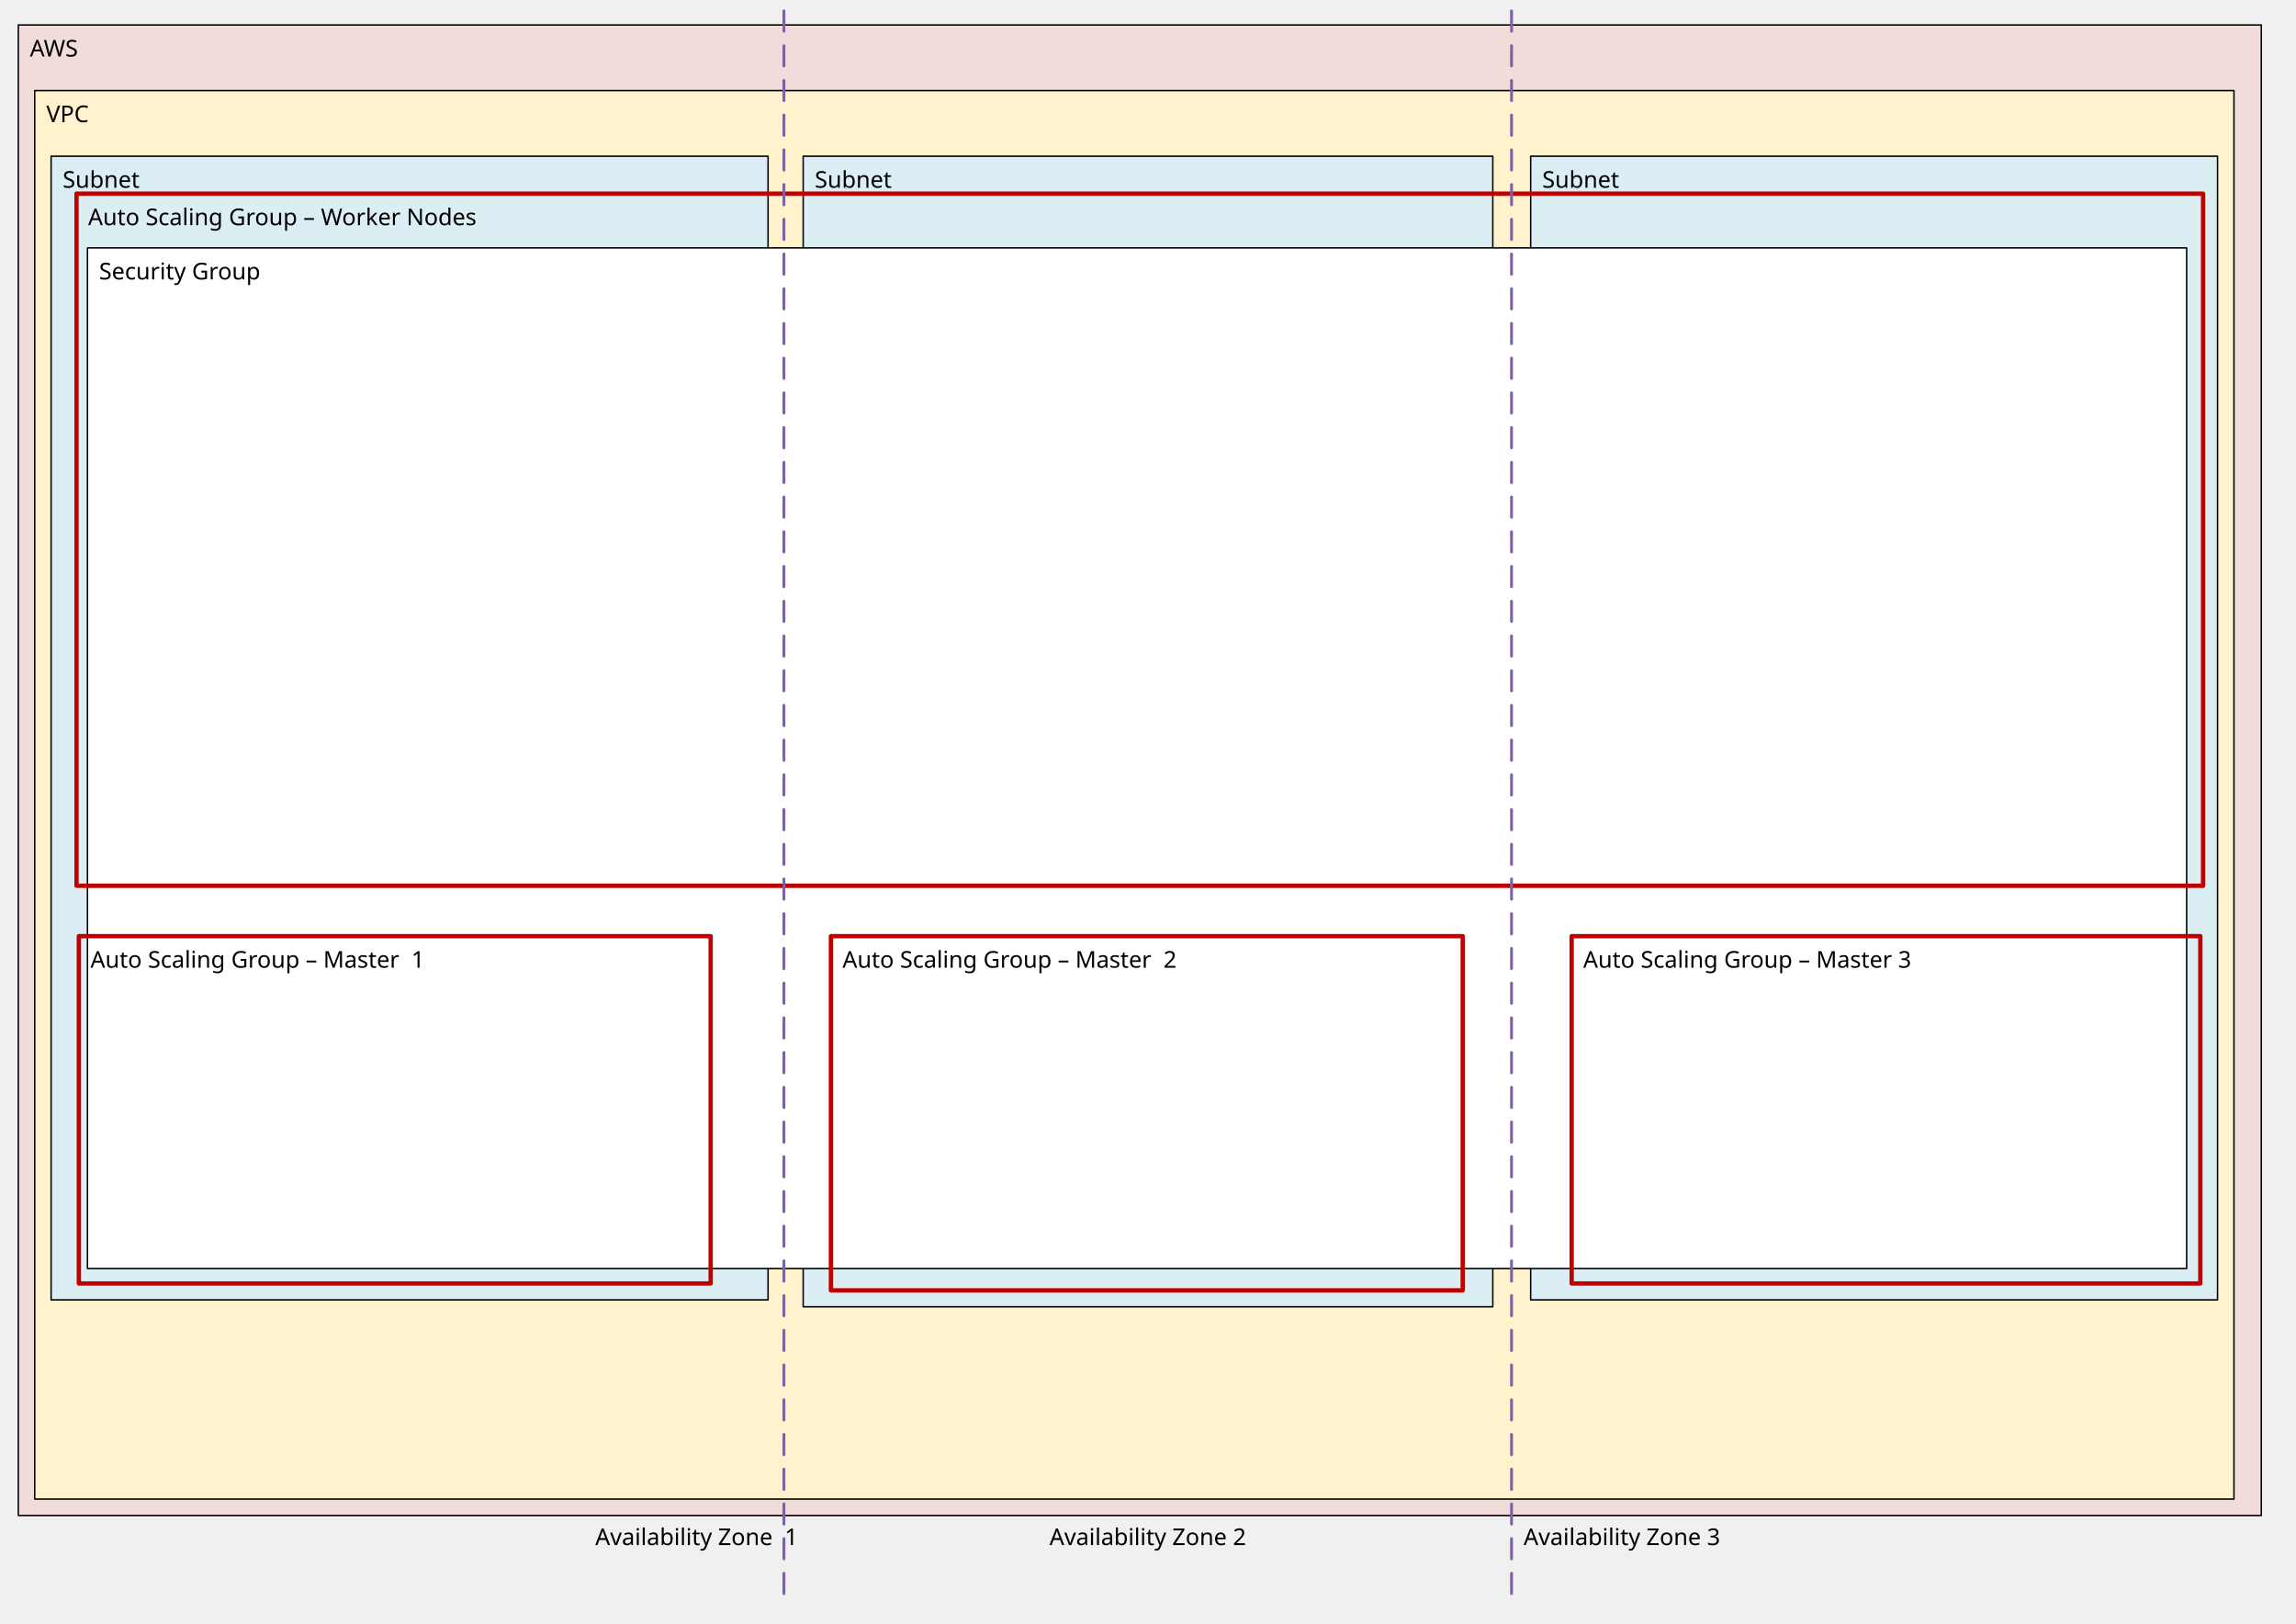
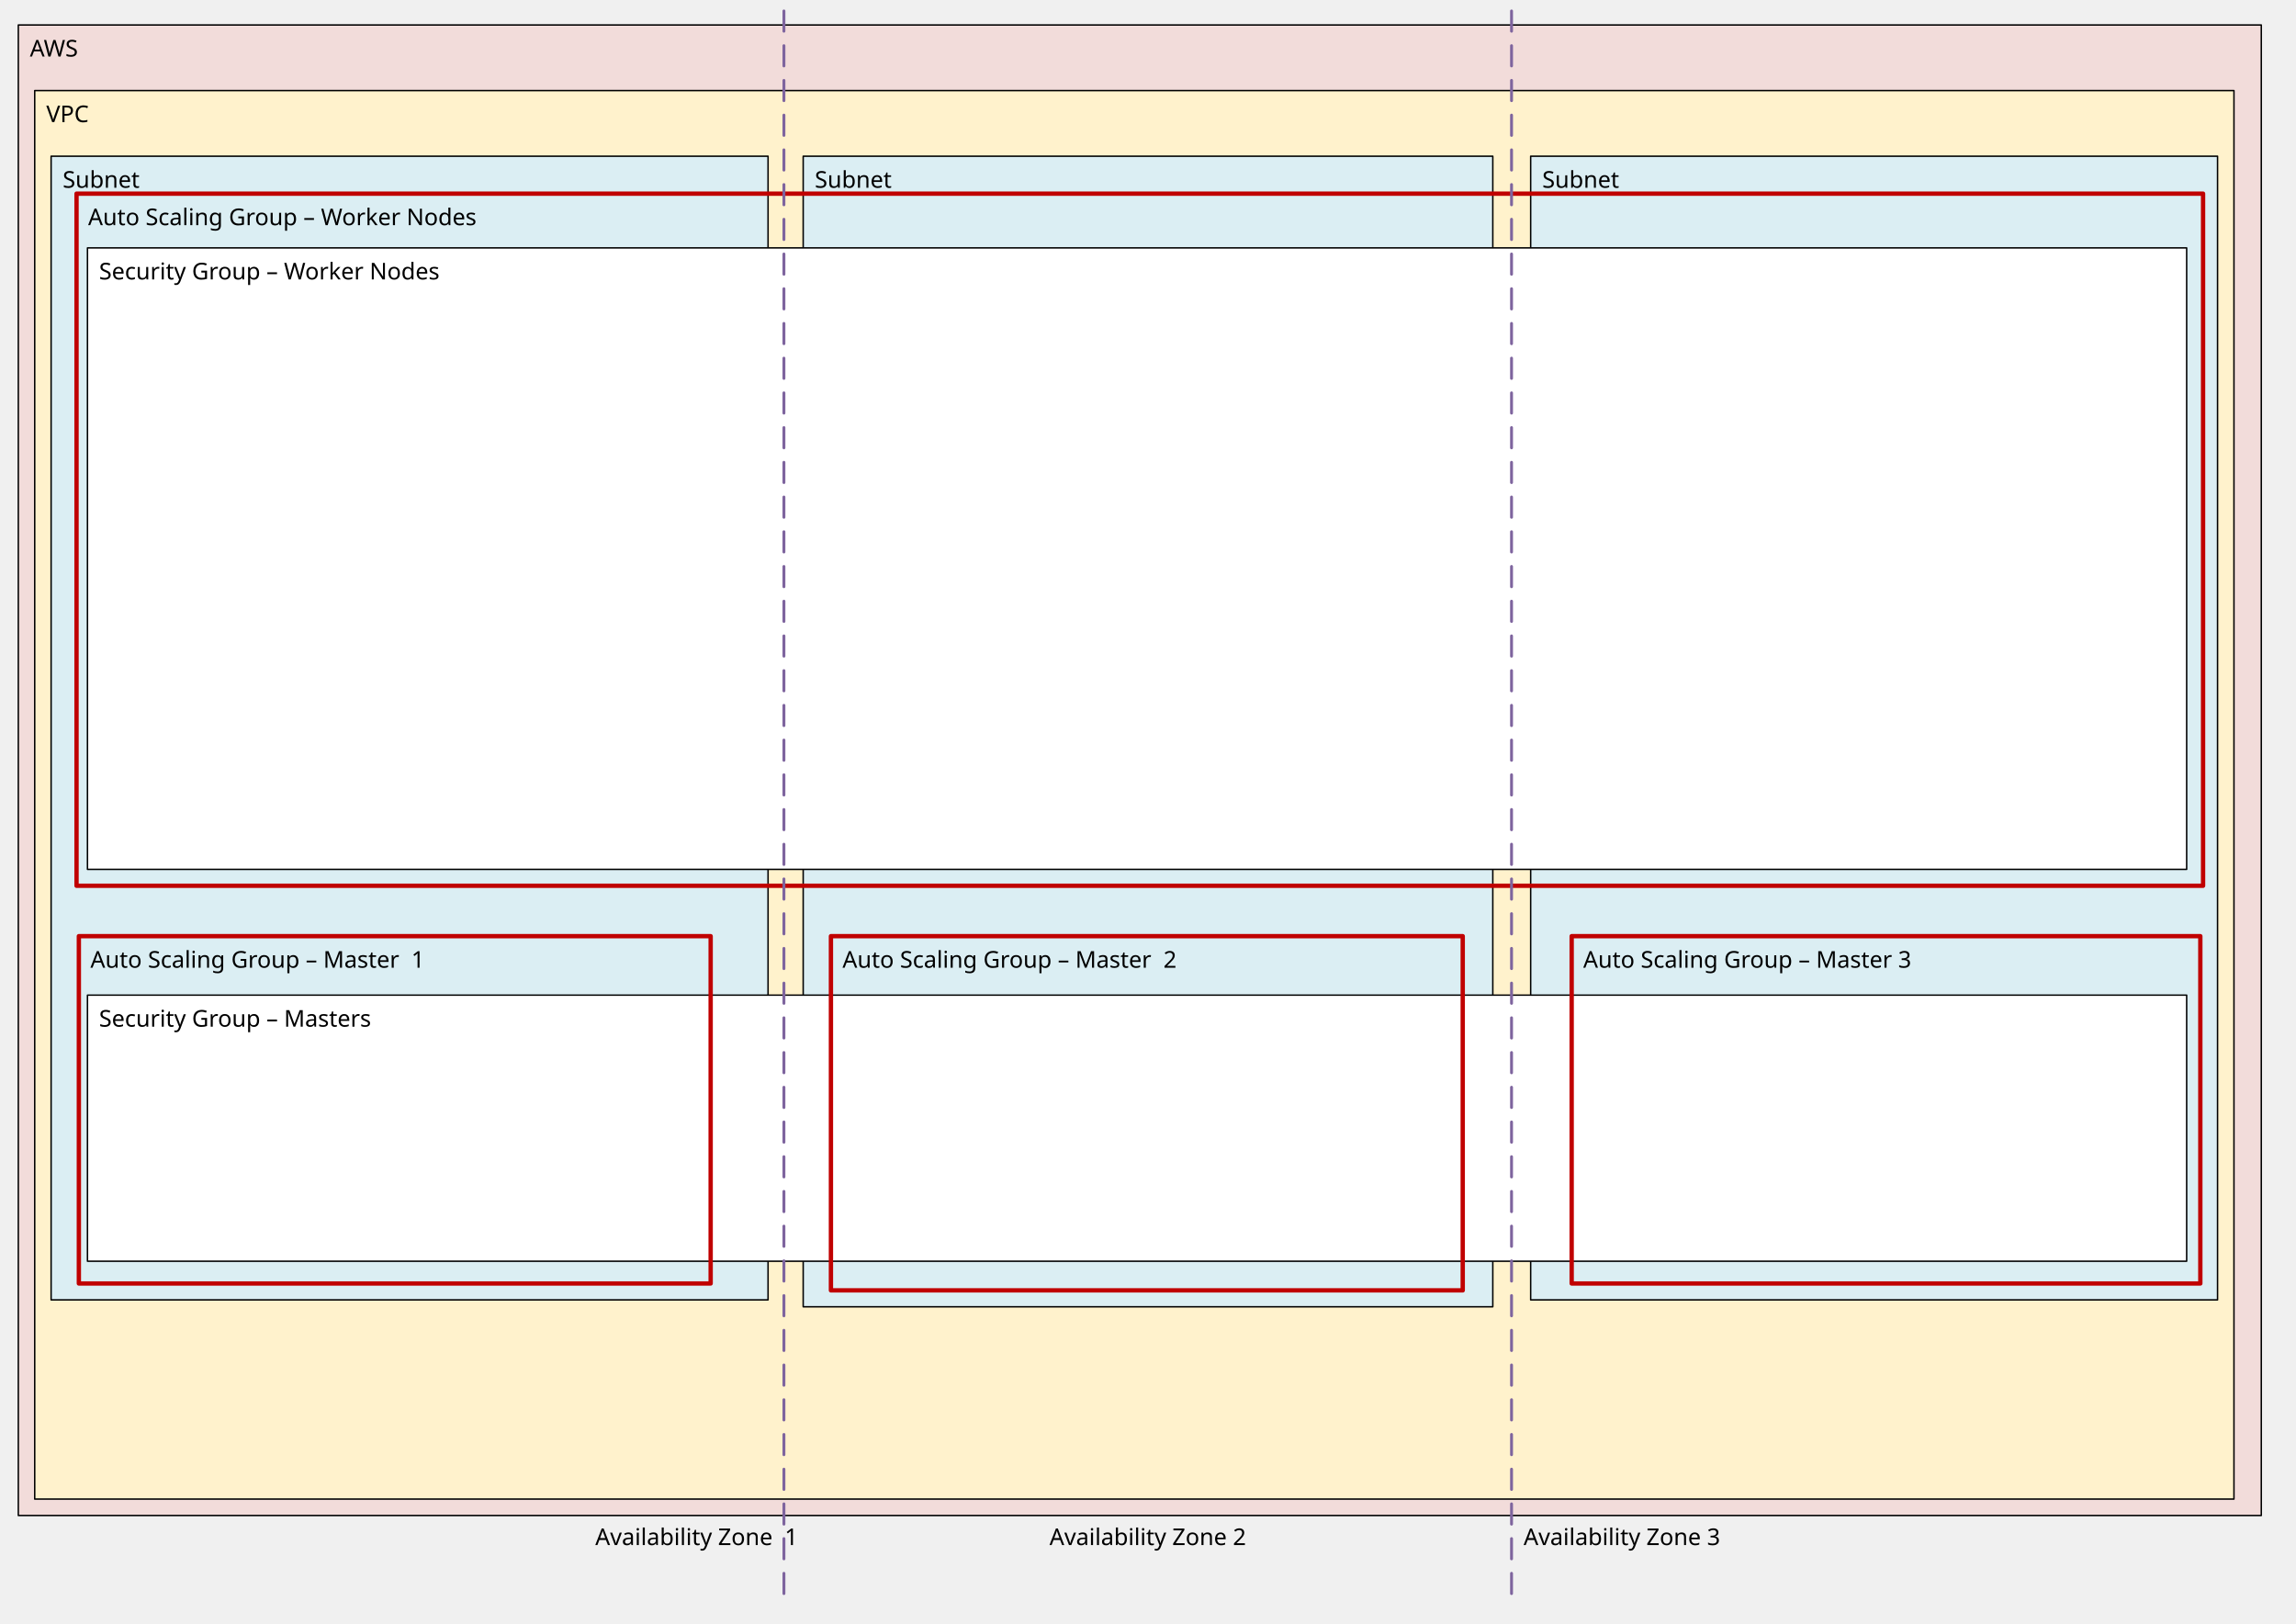
<svg xmlns="http://www.w3.org/2000/svg" width="16.535in" height="11.693in" viewBox="0 0 1190.55 841.89" xml:space="preserve" color-interpolation-filters="sRGB" class="st10">
  <style type="text/css">
	
		.st1 {fill:#f2dcda;stroke:#000000;stroke-linecap:round;stroke-linejoin:round;stroke-width:0.75}
		.st2 {fill:#000000;font-family:Calibri;font-size:1em;font-stretch:semi-expanded}
		.st3 {fill:#fff2cc;stroke:#000000;stroke-linecap:round;stroke-linejoin:round;stroke-width:0.75}
		.st4 {fill:#dbeef3;stroke:#000000;stroke-linecap:round;stroke-linejoin:round;stroke-width:0.75}
		.st5 {fill:#ffffff;stroke:#000000;stroke-linecap:round;stroke-linejoin:round;stroke-width:0.75}
		.st6 {fill:none;stroke:#c00000;stroke-linecap:round;stroke-linejoin:round;stroke-width:2.25}
		.st7 {stroke:#7e649e;stroke-dasharray:10.5,7.5;stroke-linecap:round;stroke-linejoin:round;stroke-width:1.5}
		.st8 {fill:none;stroke:none;stroke-linecap:round;stroke-linejoin:round;stroke-width:0.75}
		.st9 {fill:#000000;font-family:Calibri;font-size:1em}
		.st10 {fill:none;fill-rule:evenodd;font-size:12px;overflow:visible;stroke-linecap:square;stroke-miterlimit:3}
	
	</style>
  <defs id="Patterns_And_Gradients">
    <linearGradient id="grad0-11" x1="0" y1="0" x2="1" y2="0" gradientTransform="rotate(90 0.5 0.5)">
      <stop offset="0.01" stop-color="#fbf4f4" stop-opacity="1" />
      <stop offset="0.5" stop-color="#f5e3e2" stop-opacity="1" />
      <stop offset="1" stop-color="#fbf4f4" stop-opacity="1" />
    </linearGradient>
    <linearGradient id="grad0-15" x1="0" y1="0" x2="1" y2="0" gradientTransform="rotate(270 0.5 0.5)">
      <stop offset="0" stop-color="#f5e3e2" stop-opacity="1" />
      <stop offset="1" stop-color="#fbf4f4" stop-opacity="1" />
    </linearGradient>
    <linearGradient id="grad0-27" x1="0" y1="0" x2="1" y2="0" gradientTransform="rotate(90 0.5 0.5)">
      <stop offset="0.01" stop-color="#fffcf0" stop-opacity="1" />
      <stop offset="0.5" stop-color="#fff5d9" stop-opacity="1" />
      <stop offset="1" stop-color="#fffcf0" stop-opacity="1" />
    </linearGradient>
    <linearGradient id="grad0-31" x1="0" y1="0" x2="1" y2="0" gradientTransform="rotate(270 0.5 0.5)">
      <stop offset="0" stop-color="#fff5d9" stop-opacity="1" />
      <stop offset="1" stop-color="#fffcf0" stop-opacity="1" />
    </linearGradient>
    <linearGradient id="grad0-43" x1="0" y1="0" x2="1" y2="0" gradientTransform="rotate(90 0.5 0.5)">
      <stop offset="0.01" stop-color="#f4fafb" stop-opacity="1" />
      <stop offset="0.5" stop-color="#e4f2f5" stop-opacity="1" />
      <stop offset="1" stop-color="#f4fafb" stop-opacity="1" />
    </linearGradient>
    <linearGradient id="grad0-47" x1="0" y1="0" x2="1" y2="0" gradientTransform="rotate(270 0.5 0.5)">
      <stop offset="0" stop-color="#e4f2f5" stop-opacity="1" />
      <stop offset="1" stop-color="#f4fafb" stop-opacity="1" />
    </linearGradient>
    <linearGradient id="grad0-87" x1="0" y1="0" x2="1" y2="0" gradientTransform="rotate(90 0.5 0.5)">
      <stop offset="0.01" stop-color="#ffffff" stop-opacity="1" />
      <stop offset="0.5" stop-color="#fefefe" stop-opacity="1" />
      <stop offset="1" stop-color="#ffffff" stop-opacity="1" />
    </linearGradient>
    <linearGradient id="grad0-91" x1="0" y1="0" x2="1" y2="0" gradientTransform="rotate(270 0.5 0.5)">
      <stop offset="0" stop-color="#fefefe" stop-opacity="1" />
      <stop offset="1" stop-color="#ffffff" stop-opacity="1" />
    </linearGradient>
-     <linearGradient id="grad0-116" x1="0" y1="0" x2="1" y2="0" gradientTransform="rotate(90 0.5 0.5)">
+     <linearGradient id="grad0-130" x1="0" y1="0" x2="1" y2="0" gradientTransform="rotate(90 0.5 0.5)">
      <stop offset="0.01" stop-color="#bfbfbf" stop-opacity="1" />
      <stop offset="0.5" stop-color="#757575" stop-opacity="1" />
      <stop offset="1" stop-color="#bfbfbf" stop-opacity="1" />
    </linearGradient>
  </defs>
  <g>
    <g id="group75-1" transform="translate(9.49606,-56.204)">
      <g id="group76-2">
        <g id="shape77-3" transform="translate(2.83465,2.83465)">
					</g>
        <g id="shape76-5">
          <path d="M0 841.89 L581.53 841.89 L1163.06 841.89 L1163.06 69.14 L581.53 69.14 L0 69.14 L0 841.89 Z" class="st1" />
        </g>
      </g>
      <g id="group78-7" transform="translate(0,-747.233)">
        <g id="shape79-8">
					</g>
        <g id="shape78-12">
          <text x="6" y="832.73" class="st2">AWS</text>
        </g>
      </g>
    </g>
    <g id="group85-17" transform="translate(18,-64.7079)">
      <g id="group86-18">
        <g id="shape87-19" transform="translate(2.83465,2.83465)">
					</g>
        <g id="shape86-21">
          <path d="M0 841.89 L570.19 841.89 L1140.38 841.89 L1140.38 111.66 L570.19 111.66 L0 111.66 L0 841.89 Z" class="st3" />
        </g>
      </g>
      <g id="group88-23" transform="translate(0,-704.713)">
        <g id="shape89-24">
					</g>
        <g id="shape88-28">
          <text x="6" y="832.73" class="st2">VPC</text>
        </g>
      </g>
    </g>
    <g id="group90-33" transform="translate(26.5039,-167.982)">
      <g id="group91-34">
        <g id="shape92-35" transform="translate(2.83465,2.83465)">
					</g>
        <g id="shape91-37">
          <path d="M0 841.89 L185.88 841.89 L371.76 841.89 L371.76 248.95 L185.88 248.95 L0 248.95 L0 841.89 Z" class="st4" />
        </g>
      </g>
      <g id="group93-39" transform="translate(0,-567.424)">
        <g id="shape94-40">
					</g>
        <g id="shape93-44">
          <text x="6" y="832.73" class="st2">Subnet</text>
        </g>
      </g>
    </g>
    <g id="group95-49" transform="translate(416.48,-164.409)">
      <g id="group96-50">
        <g id="shape97-51" transform="translate(2.83465,2.83465)">
					</g>
        <g id="shape96-53">
          <path d="M0 841.89 L178.8 841.89 L357.59 841.89 L357.59 245.38 L178.8 245.38 L0 245.38 L0 841.89 Z" class="st4" />
        </g>
      </g>
      <g id="group98-55" transform="translate(0,-570.996)">
        <g id="shape99-56">
					</g>
        <g id="shape98-59">
          <text x="6" y="832.73" class="st2">Subnet</text>
        </g>
      </g>
    </g>
    <g id="group100-63" transform="translate(793.701,-167.982)">
      <g id="group101-64">
        <g id="shape102-65" transform="translate(2.83465,2.83465)">
					</g>
        <g id="shape101-67">
          <path d="M0 841.89 L178.09 841.89 L356.17 841.89 L356.17 248.95 L178.09 248.95 L0 248.95 L0 841.89 Z" class="st4" />
        </g>
      </g>
      <g id="group103-69" transform="translate(0,-567.424)">
        <g id="shape104-70">
					</g>
        <g id="shape103-73">
          <text x="6" y="832.73" class="st2">Subnet</text>
        </g>
      </g>
    </g>
-     <g id="group1644-77" transform="translate(45.3543,-184.252)">
+     <g id="group1644-77" transform="translate(45.3543,-391.181)">
      <g id="group1645-78">
        <g id="shape1646-79" transform="translate(2.83465,2.83465)">
					</g>
        <g id="shape1645-81">
-           <path d="M0 841.89 L544.25 841.89 L1088.5 841.89 L1088.5 312.76 L544.25 312.76 L0 312.76 L0 841.89 Z" class="st5" />
-         </g>
-       </g>
-       <g id="group1647-83" transform="translate(0,-503.622)">
+           <path d="M0 841.89 L544.25 841.89 L1088.5 841.89 L1088.5 519.69 L544.25 519.69 L0 519.69 L0 841.89 Z" class="st5" />
+         </g>
+       </g>
+       <g id="group1647-83" transform="translate(0,-296.693)">
        <g id="shape1648-84">
					</g>
        <g id="shape1647-88">
-           <text x="6" y="832.73" class="st2">Security Group</text>
+           <text x="6" y="832.73" class="st2">Security Group – Worker Nodes</text>
        </g>
      </g>
    </g>
    <g id="group1000-93" transform="translate(39.685,-382.677)">
      <g id="group1001-94">
        <g id="shape1002-95" transform="translate(2.83465,2.83465)">
					</g>
        <g id="shape1001-97">
          <path d="M0 841.89 L551.34 841.89 L1102.68 841.89 L1102.68 483.06 L551.34 483.06 L0 483.06 L0 841.89 Z" class="st6" />
        </g>
      </g>
      <g id="group1003-99" transform="translate(0,-333.32)">
        <g id="shape1004-100">
					</g>
        <g id="shape1003-103">
          <text x="6" y="832.73" class="st2">Auto Scaling Group – Worker Nodes</text>
        </g>
      </g>
    </g>
-     <g id="group1005-106" transform="translate(40.8898,-176.486)">
-       <g id="group1006-107">
-         <g id="shape1007-108" transform="translate(2.83465,2.83465)">
- 					</g>
-         <g id="shape1006-110">
+     <g id="group1678-106" transform="translate(45.3543,-188.031)">
+       <g id="group1679-107">
+         <g id="shape1680-108" transform="translate(2.83465,2.83465)">
+ 					</g>
+         <g id="shape1679-110">
+           <path d="M0 841.89 L544.25 841.89 L1088.5 841.89 L1088.5 703.94 L544.25 703.94 L0 703.94 L0 841.89 Z" class="st5" />
+         </g>
+       </g>
+       <g id="group1681-112" transform="translate(0,-112.441)">
+         <g id="shape1682-113">
+ 					</g>
+         <g id="shape1681-116">
+           <text x="6" y="832.73" class="st2">Security Group – Masters</text>
+         </g>
+       </g>
+     </g>
+     <g id="group1015-120" transform="translate(814.961,-176.486)">
+       <g id="group1016-121">
+         <g id="shape1017-122" transform="translate(2.83465,2.83465)">
+ 					</g>
+         <g id="shape1016-124">
+           <path d="M0 841.89 L162.99 841.89 L325.98 841.89 L325.98 661.82 L162.99 661.82 L0 661.82 L0 841.89 Z" class="st6" />
+         </g>
+       </g>
+       <g id="group1018-126" transform="translate(0,-154.555)">
+         <g id="shape1019-127">
+ 					</g>
+         <g id="shape1018-131">
+           <text x="6" y="832.73" class="st2">Auto Scaling Group – Master 3</text>
+         </g>
+       </g>
+     </g>
+     <g id="group1010-134" transform="translate(430.866,-172.913)">
+       <g id="group1011-135">
+         <g id="shape1012-136" transform="translate(2.83465,2.83465)">
+ 					</g>
+         <g id="shape1011-138">
+           <path d="M0 841.89 L163.81 841.89 L327.61 841.89 L327.61 658.25 L163.81 658.25 L0 658.25 L0 841.89 Z" class="st6" />
+         </g>
+       </g>
+       <g id="group1013-140" transform="translate(0,-158.127)">
+         <g id="shape1014-141">
+ 					</g>
+         <g id="shape1013-144">
+           <text x="6" y="832.73" class="st2">Auto Scaling Group – Master  2</text>
+         </g>
+       </g>
+     </g>
+     <g id="group1005-147" transform="translate(40.8898,-176.486)">
+       <g id="group1006-148">
+         <g id="shape1007-149" transform="translate(2.83465,2.83465)">
+ 					</g>
+         <g id="shape1006-151">
          <path d="M0 841.89 L163.81 841.89 L327.61 841.89 L327.61 661.82 L163.81 661.82 L0 661.82 L0 841.89 Z" class="st6" />
        </g>
      </g>
-       <g id="group1008-112" transform="translate(0,-154.555)">
-         <g id="shape1009-113">
- 					</g>
-         <g id="shape1008-117">
+       <g id="group1008-153" transform="translate(0,-154.555)">
+         <g id="shape1009-154">
+ 					</g>
+         <g id="shape1008-157">
          <text x="6" y="832.73" class="st2">Auto Scaling Group – Master  1</text>
        </g>
      </g>
    </g>
-     <g id="group1010-120" transform="translate(430.866,-172.913)">
-       <g id="group1011-121">
-         <g id="shape1012-122" transform="translate(2.83465,2.83465)">
- 					</g>
-         <g id="shape1011-124">
-           <path d="M0 841.89 L163.81 841.89 L327.61 841.89 L327.61 658.25 L163.81 658.25 L0 658.25 L0 841.89 Z" class="st6" />
-         </g>
-       </g>
-       <g id="group1013-126" transform="translate(0,-158.127)">
-         <g id="shape1014-127">
- 					</g>
-         <g id="shape1013-130">
-           <text x="6" y="832.73" class="st2">Auto Scaling Group – Master  2</text>
-         </g>
-       </g>
-     </g>
-     <g id="group1015-133" transform="translate(814.961,-176.486)">
-       <g id="group1016-134">
-         <g id="shape1017-135" transform="translate(2.83465,2.83465)">
- 					</g>
-         <g id="shape1016-137">
-           <path d="M0 841.89 L162.99 841.89 L325.98 841.89 L325.98 661.82 L162.99 661.82 L0 661.82 L0 841.89 Z" class="st6" />
-         </g>
-       </g>
-       <g id="group1018-139" transform="translate(0,-154.555)">
-         <g id="shape1019-140">
- 					</g>
-         <g id="shape1018-143">
-           <text x="6" y="832.73" class="st2">Auto Scaling Group – Master 3</text>
-         </g>
-       </g>
-     </g>
-     <g id="shape1639-146" transform="translate(1248.38,5.66929) rotate(90)">
+     <g id="shape1639-160" transform="translate(1248.38,5.66929) rotate(90)">
      <path d="M0 841.89 L825.93 841.89" class="st7" />
    </g>
-     <g id="shape1640-149" transform="translate(1625.67,5.66929) rotate(90)">
+     <g id="shape1640-163" transform="translate(1625.67,5.66929) rotate(90)">
      <path d="M0 841.89 L825.93 841.89" class="st7" />
    </g>
-     <g id="shape1641-152" transform="translate(247.465,-28.3465)">
+     <g id="shape1641-166" transform="translate(247.465,-28.3465)">
      <rect x="0" y="809.657" width="157.039" height="32.233" class="st8" />
      <text x="61.21" y="829.37" class="st9">Availability Zone  1</text>
    </g>
-     <g id="shape1642-155" transform="translate(510.236,-28.3465)">
+     <g id="shape1642-169" transform="translate(510.236,-28.3465)">
      <rect x="0" y="809.657" width="157.039" height="32.233" class="st8" />
      <text x="33.96" y="829.37" class="st9">Availability Zone 2</text>
    </g>
-     <g id="shape1643-158" transform="translate(786.047,-28.3465)">
+     <g id="shape1643-172" transform="translate(786.047,-28.3465)">
      <rect x="0" y="809.657" width="157.039" height="32.233" class="st8" />
      <text x="4" y="829.37" class="st9">Availability Zone 3</text>
    </g>
  </g>
</svg>
